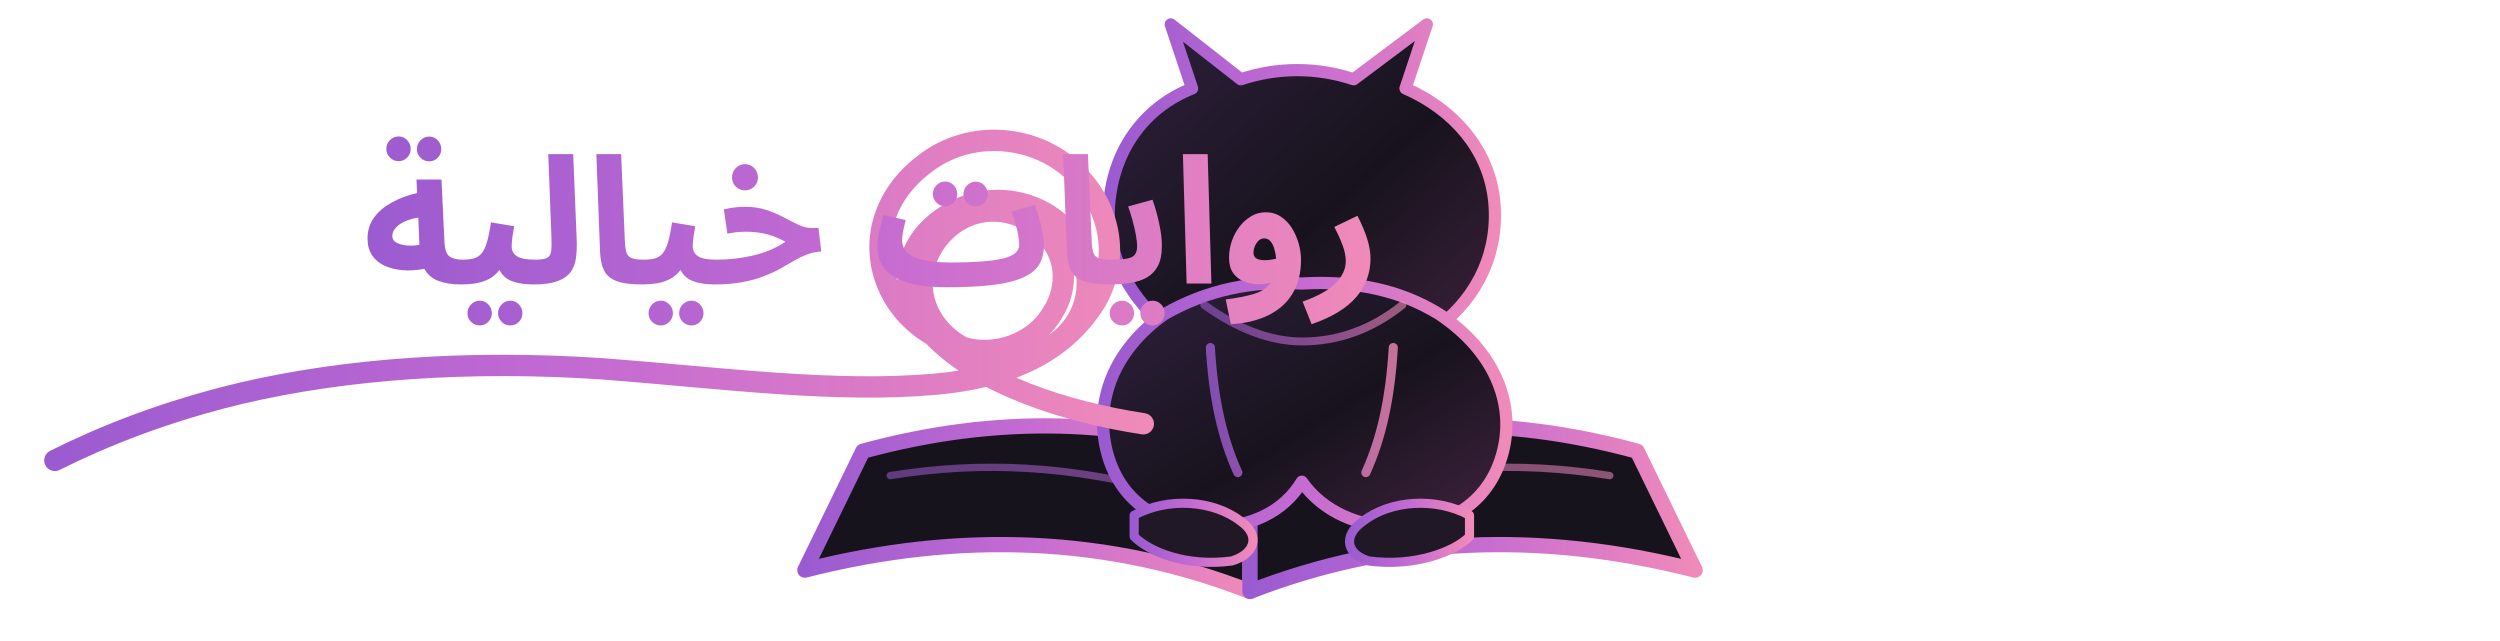
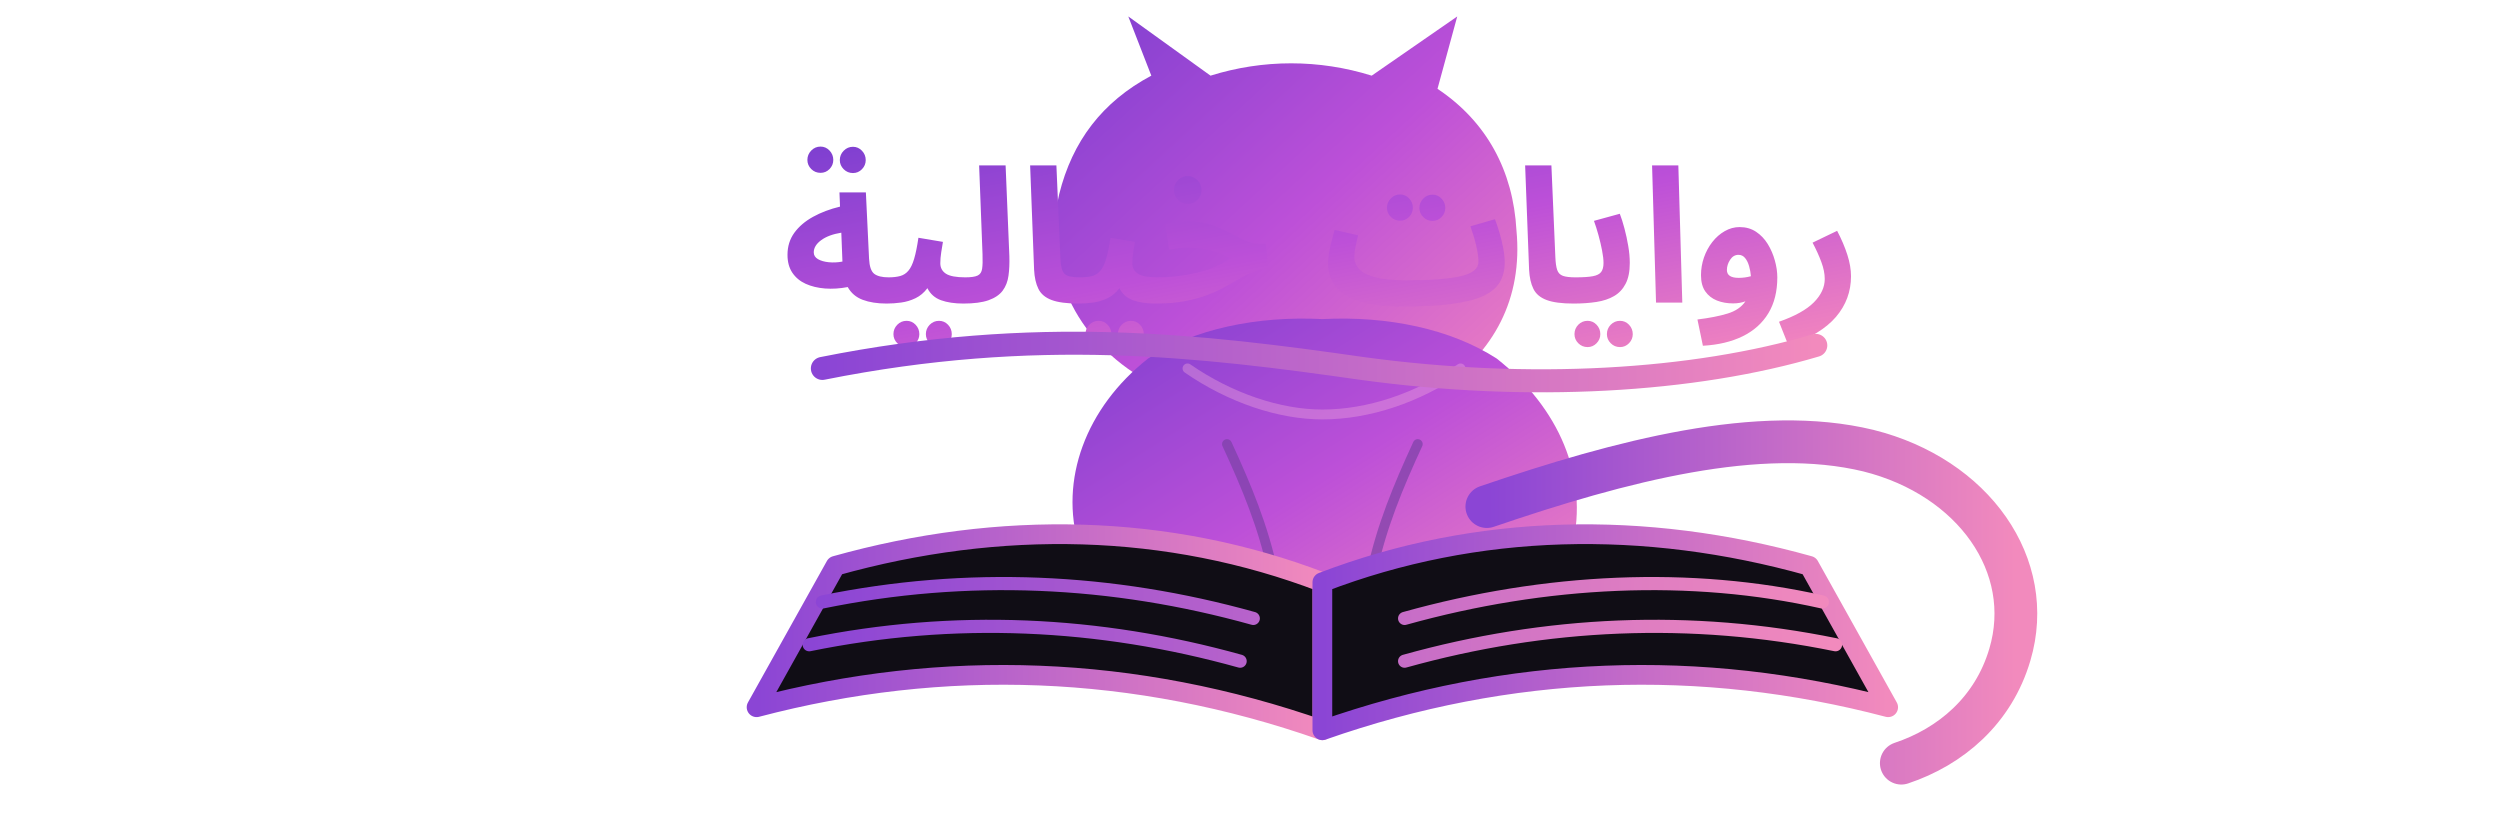
- <svg xmlns="http://www.w3.org/2000/svg" viewBox="0 0 820 210" role="img" aria-labelledby="title desc">
+ <svg xmlns="http://www.w3.org/2000/svg" viewBox="0 0 760 250" role="img" aria-labelledby="title desc">
  <defs>
-     <linearGradient id="accent" x1="0" y1="0" x2="1" y2="0">
-       <stop stop-color="#9b5bd0" />
-       <stop offset=".5" stop-color="#c56bd2" />
-       <stop offset="1" stop-color="#f08ab9" />
+     <linearGradient id="g" x1="0" y1="0" x2="1" y2="1">
+       <stop stop-color="#7d3fd0" />
+       <stop offset=".5" stop-color="#bd50d8" />
+       <stop offset="1" stop-color="#f487bd" />
    </linearGradient>
-     <linearGradient id="body" x1="0" y1="0" x2="1" y2="1">
-       <stop stop-color="#30203e" />
-       <stop offset=".55" stop-color="#17131d" />
-       <stop offset="1" stop-color="#40223f" />
+     <linearGradient id="glow" x1="0" y1="0" x2="1" y2="0">
+       <stop stop-color="#8b45d5" />
+       <stop offset="1" stop-color="#f28abd" />
    </linearGradient>
  </defs>
-   <g stroke="url(#accent)" stroke-linecap="round" stroke-linejoin="round">
-     <path d="M410 151 C369 137 327 136 283 148 L264 187 C315 174 364 176 410 194Z" fill="#17131d" stroke-width="5" />
-     <path d="M410 194 C456 176 505 174 556 187 L537 148 C493 136 451 137 410 151Z" fill="#17131d" stroke-width="5" />
-     <path d="M410 151V194" fill="none" stroke-width="4" />
-     <path d="M292 156 C323 151 351 153 382 161 M528 156 C497 151 469 153 438 161" fill="none" stroke-width="2.4" opacity=".55" />
-     <path d="M382 107            C369 96 362 81 364 65            C366 48 376 35 391 29            L384 8 L407 26            C419 22 432 22 444 26            L468 8 L461 29            C477 36 488 49 490 65            C492 82 485 97 472 107            C459 118 446 123 427 123            C408 123 395 118 382 107Z" fill="url(#body)" stroke-width="4" />
-     <path d="M382 103            C365 115 359 132 363 148            C367 164 380 173 397 173            C410 173 421 168 427 158            C434 168 446 173 459 173            C476 173 489 164 493 148            C497 132 490 115 472 103            C459 95 444 92 427 93            C411 92 396 95 382 103Z" fill="url(#body)" stroke-width="4" />
-     <path d="M397 114 C398 131 401 144 406 155            M457 114 C456 131 453 144 448 155" fill="none" stroke-width="3" opacity=".8" />
-     <path d="M372 169 C383 163 398 164 407 171            C414 176 411 182 404 184 C389 186 377 181 372 176Z" fill="#201827" stroke-width="3" />
-     <path d="M447 171 C456 164 471 163 482 169            L482 176 C477 181 464 186 449 184            C442 182 440 176 447 171Z" fill="#201827" stroke-width="3" />
-     <path d="M395 100 C406 108 417 112 427 112            C439 112 450 108 460 100" fill="none" stroke-width="2.6" opacity=".6" />
-     <path d="M375 139            C349 135 322 126 307 111            C293 97 296 80 310 71            C325 61 345 66 353 80            C361 94 355 109 342 115            C329 121 313 116 306 105            C299 94 303 81 312 74            C321 67 333 68 341 75            C350 82 351 94 345 103            C339 113 326 117 316 114            C304 111 295 103 291 93            C285 78 291 63 303 54            C318 42 340 44 353 57            C366 70 367 88 358 101            C347 117 329 124 307 126            C274 129 237 124 198 121            C154 118 113 121 79 129            C54 135 34 143 18 151" fill="none" stroke-width="7" />
-   </g>
-   <text x="286" y="93" direction="rtl" unicode-bidi="plaintext" text-anchor="middle" font-family="Noto Sans Arabic,Noto Naskh Arabic,Amiri,sans-serif" font-size="58" font-weight="850" fill="url(#accent)">روايات خيالية</text>
+   <path d="M349 116  C326 103 317 81 322 59  C326 43 335 31 350 23  L343 5 L368 23  C384 18 401 18 417 23  L443 5 L437 27  C452 37 460 52 461 70  C463 91 454 107 438 118  C423 128 404 134 384 134  C365 134 355 128 349 116Z" fill="url(#g)" />
+   <path d="M349 109  C330 124 322 146 328 166  C333 184 348 194 367 194  C382 194 394 188 402 177  C410 188 423 194 439 194  C458 194 473 184 478 166  C483 145 474 124 455 109  C441 100 422 96 402 97  C382 96 363 100 349 109Z" fill="url(#g)" />
+   <path d="M361 112 C374 121 389 126 402 126 C416 126 431 121 444 112" fill="none" stroke="#f5b1dd" stroke-opacity=".35" stroke-width="3" stroke-linecap="round" />
+   <path d="M373 135 C379 148 384 160 387 174 M431 135 C425 148 420 160 417 174" fill="none" stroke="#7b42a6" stroke-opacity=".7" stroke-width="3" stroke-linecap="round" />
+   <path d="M402 177  C355 159 304 158 254 172  L230 215  C287 200 345 202 402 222Z" fill="#100d15" stroke="url(#glow)" stroke-width="6" stroke-linejoin="round" />
+   <path d="M402 222  C459 202 517 200 574 215  L550 172  C500 158 449 159 402 177Z" fill="#100d15" stroke="url(#glow)" stroke-width="6" stroke-linejoin="round" />
+   <path d="M402 177V222" stroke="url(#glow)" stroke-width="5" stroke-linecap="round" />
+   <path d="M250 183 C294 174 338 176 381 188  M246 196 C290 187 334 189 377 201  M427 188 C470 176 514 174 554 183  M427 201 C470 189 514 187 558 196" fill="none" stroke="url(#glow)" stroke-width="4" stroke-linecap="round" />
+   <path d="M452 154  C493 140 535 129 568 137  C600 145 619 172 611 199  C606 216 593 227 578 232" fill="none" stroke="url(#glow)" stroke-width="13" stroke-linecap="round" />
+   <text x="402" y="92" text-anchor="middle" direction="rtl" unicode-bidi="plaintext" font-family="Noto Sans Arabic,Noto Naskh Arabic,Amiri,sans-serif" font-size="57" font-weight="850" fill="url(#g)">روايات خيالية</text>
+   <path d="M250 112 C315 99 365 105 414 112 C465 119 515 116 552 105" fill="none" stroke="url(#glow)" stroke-width="7" stroke-linecap="round" />
</svg>
